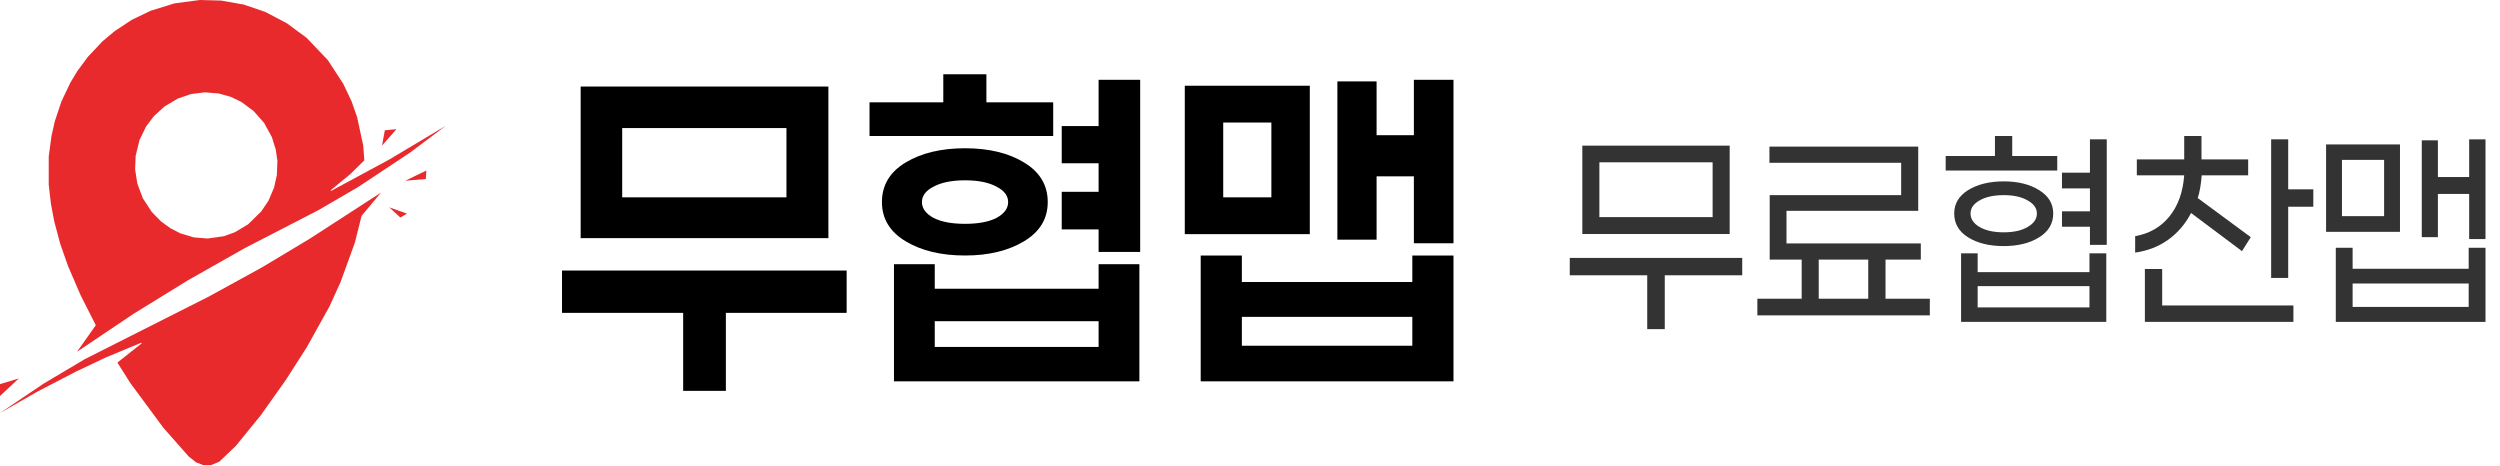
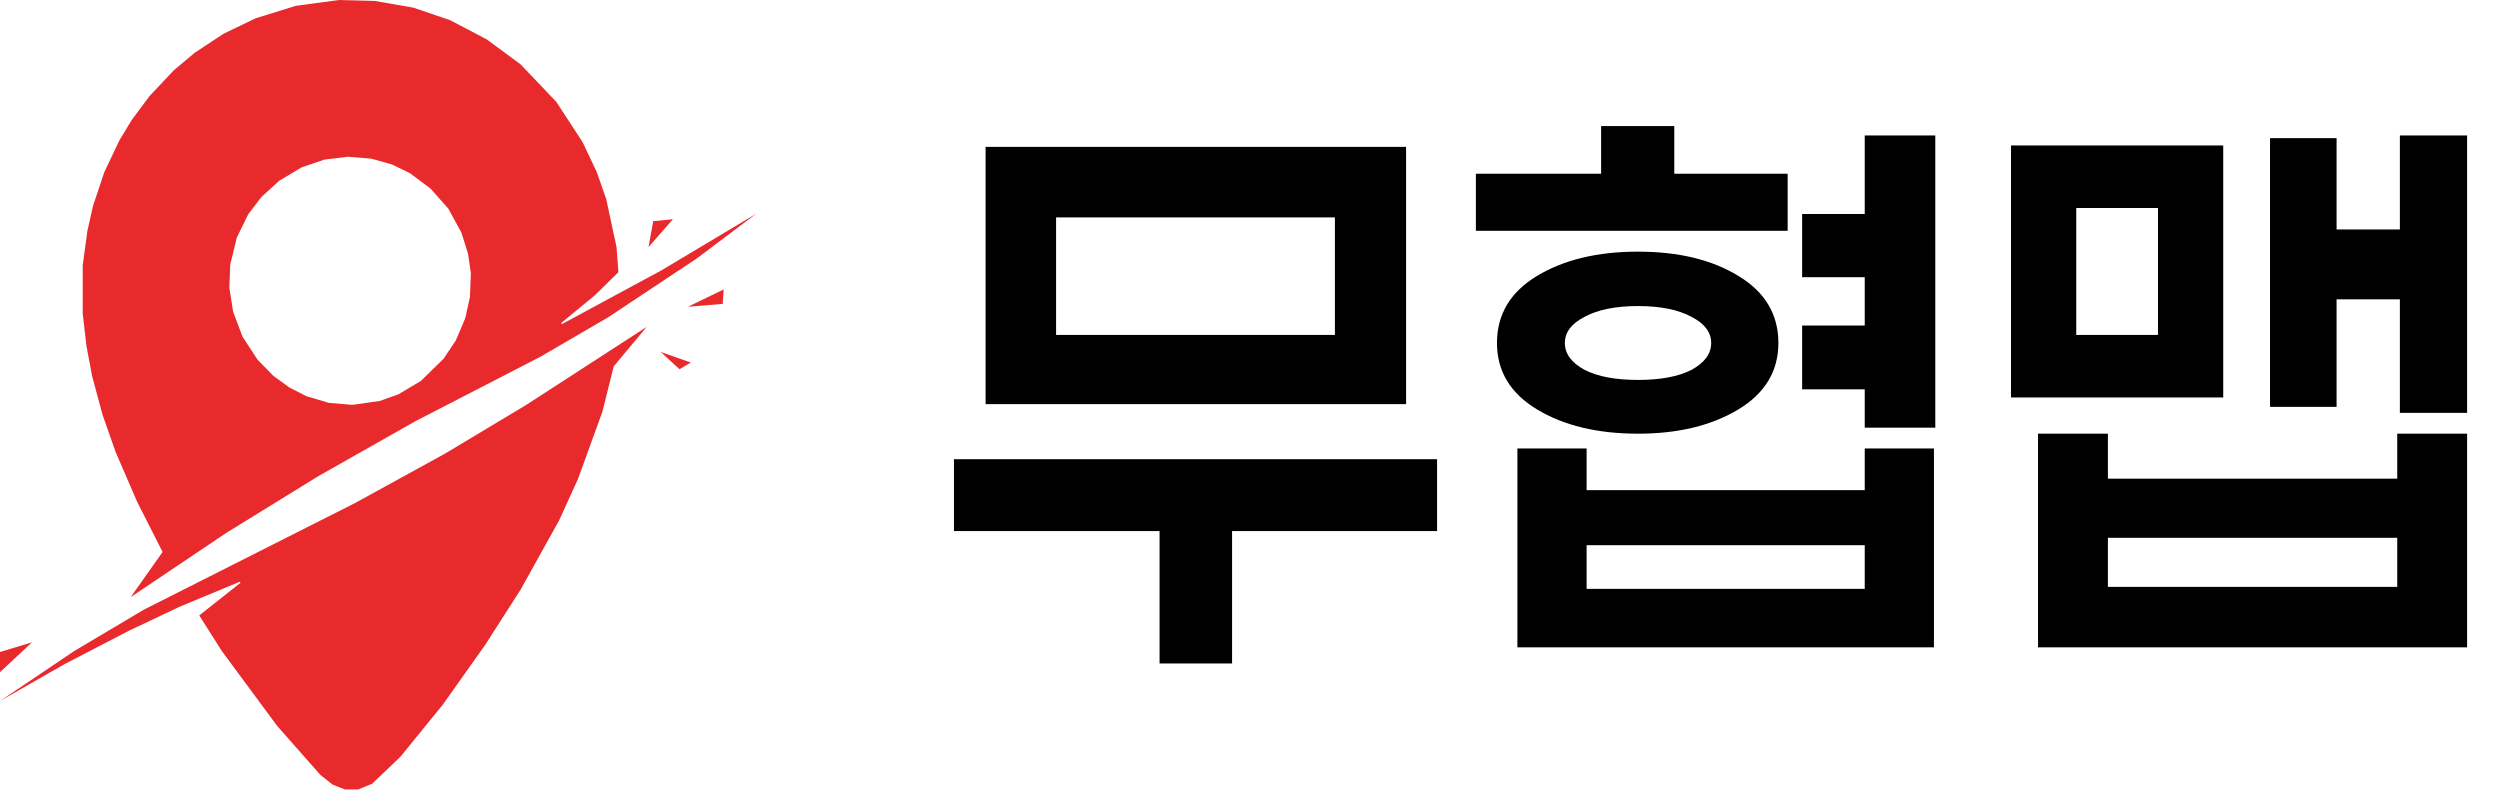
- <svg xmlns="http://www.w3.org/2000/svg" width="129" height="24" viewBox="0 0 129 24" fill="none">
+ <svg xmlns="http://www.w3.org/2000/svg" width="76" height="24" viewBox="0 0 76 24" fill="none">
  <path fill-rule="evenodd" clip-rule="evenodd" d="M0.971 19.528L0 19.82V20.434L0.971 19.528ZM20.086 10.699L20.657 11.225L21 11.021L20.086 10.699ZM19.657 9.939L16 12.307L13.514 13.798L10.8 15.289L4.372 18.534L2.257 19.791L0 21.311L1.943 20.2L3.914 19.177L5.457 18.446L7.286 17.686L7.314 17.715L6.057 18.709L6.743 19.791L8.428 22.071L9.743 23.561L10.114 23.854L10.486 24H10.886L11.314 23.825L12.172 23.006L13.457 21.427L14.743 19.615L15.829 17.92L17 15.815L17.572 14.558L18.314 12.512L18.657 11.138L19.657 9.939ZM22 8.799L20.914 9.325L21.971 9.238L22 8.799ZM20.457 6.665L19.857 6.724L19.714 7.513L20.457 6.665ZM23 6.49L20.114 8.215L17.086 9.851L17.057 9.822L18.086 8.975L18.8 8.273L18.743 7.513L18.429 6.051L18.143 5.233L17.714 4.327L16.914 3.099L15.829 1.959L14.8 1.199L13.686 0.614L12.572 0.234L11.4 0.029L10.314 0L9 0.175L7.771 0.556L6.8 1.023L5.914 1.608L5.286 2.134L4.543 2.923L4 3.654L3.629 4.268L3.171 5.233L2.829 6.256L2.657 7.016L2.514 8.068V9.53L2.629 10.524L2.8 11.43L3.114 12.599L3.514 13.739L4.171 15.259L4.943 16.78L3.972 18.154L6.886 16.195L9.686 14.47L12.629 12.804L16.429 10.845L18.486 9.647L21.172 7.864L23 6.49ZM10.572 4.765L11.286 4.823L11.914 4.999L12.457 5.262L13.086 5.73L13.629 6.343L14.028 7.074L14.229 7.717L14.314 8.302L14.286 9.033L14.143 9.676L13.857 10.349L13.486 10.904L12.8 11.576L12.114 11.986L11.543 12.19L10.714 12.307L10 12.248L9.314 12.044L8.8 11.781L8.314 11.43L7.828 10.933L7.371 10.232L7.086 9.472L6.972 8.741L7 8.039L7.2 7.221L7.543 6.519L7.943 5.993L8.486 5.496L9.171 5.087L9.857 4.853L10.572 4.765Z" fill="#E82A2D" />
  <path d="M43.687 16.145H37.455V20.169H35.251V16.145H29V13.96H43.687V16.145ZM48.233 14.9H56.688V13.633H58.792V19.678H46.129V13.633H48.233V14.9ZM64.08 14.552H72.876V13.184H75V19.678H61.956V13.184H64.08V14.552ZM48.233 17.902H56.688V16.574H48.233V17.902ZM64.08 17.84H72.876V16.349H64.08V17.84ZM49.796 7.65C51.025 7.65 52.04 7.895 52.842 8.385C53.657 8.875 54.063 9.556 54.063 10.427C54.063 11.285 53.656 11.959 52.842 12.449C52.027 12.939 51.011 13.184 49.796 13.184C48.567 13.184 47.545 12.939 46.73 12.449C45.916 11.959 45.508 11.285 45.508 10.427C45.508 9.556 45.916 8.875 46.73 8.385C47.545 7.895 48.567 7.65 49.796 7.65ZM58.833 13.001H56.688V11.836H54.785V9.897H56.688V8.426H54.785V6.506H56.688V4.118H58.833V13.001ZM75 12.551H72.956V9.1H71.032V12.368H69.009V4.199H71.032V6.976H72.956V4.118H75V12.551ZM42.745 12.286H29.962V4.464H42.745V12.286ZM67.586 12.082H61.135V4.423H67.586V12.082ZM49.796 9.304C49.115 9.304 48.574 9.414 48.173 9.631C47.772 9.835 47.572 10.101 47.572 10.427C47.572 10.754 47.772 11.027 48.173 11.245C48.574 11.449 49.115 11.55 49.796 11.55C50.477 11.55 51.018 11.449 51.419 11.245C51.82 11.027 52.02 10.754 52.02 10.427C52.02 10.101 51.819 9.835 51.419 9.631C51.018 9.414 50.477 9.304 49.796 9.304ZM32.105 10.182H40.581V6.609H32.105V10.182ZM63.118 10.182H65.603V6.323H63.118V10.182ZM50.898 5.282H54.345V7.017H44.867V5.282H48.674V3.832H50.898V5.282Z" fill="black" />
-   <g opacity="0.8">
-     <path d="M128.252 12.336H127.409V10.007H125.795V12.237H124.964V7.241H125.795V9.135H127.409V7.191H128.252V12.336ZM120.026 11.963V7.453H123.839V11.963H120.026ZM120.845 8.25V11.153H123.02V8.25H120.845ZM128.252 12.785V16.61H120.527V12.785H121.395V13.869H127.384V12.785H128.252ZM127.384 14.629H121.395V15.837H127.384V14.629Z" fill="black" />
-     <path d="M113.059 10.991C112.766 11.556 112.371 12.017 111.874 12.374C111.385 12.723 110.818 12.943 110.174 13.034V12.187C110.908 12.054 111.495 11.718 111.935 11.178C112.383 10.63 112.64 9.92 112.705 9.047H110.26V8.225H112.705V7.017H113.597V8.225H116.005V9.047H113.609C113.569 9.546 113.499 9.936 113.402 10.219L116.14 12.237L115.687 12.959L113.059 10.991ZM119.367 10.667H118.071V14.342H117.191V7.191H118.071V9.77H119.367V10.667ZM118.34 15.762V16.61H110.676V13.881H111.568V15.762H118.34Z" fill="black" />
-     <path d="M100.397 8.798V8.051H102.939V7.017H103.831V8.051H106.154V8.798H100.397ZM108.709 12.635H107.841V11.701H106.398V10.904H107.841V9.72H106.398V8.91H107.841V7.191H108.709V12.635ZM105.946 11.016C105.946 11.539 105.702 11.95 105.213 12.249C104.732 12.548 104.125 12.698 103.391 12.698C102.65 12.698 102.039 12.548 101.558 12.249C101.077 11.95 100.837 11.539 100.837 11.016C100.837 10.509 101.077 10.106 101.558 9.807C102.047 9.508 102.658 9.359 103.391 9.359C104.125 9.359 104.732 9.508 105.213 9.807C105.702 10.106 105.946 10.509 105.946 11.016ZM101.68 11.016C101.68 11.298 101.835 11.531 102.145 11.713C102.462 11.896 102.878 11.988 103.391 11.988C103.905 11.988 104.316 11.896 104.626 11.713C104.944 11.531 105.103 11.298 105.103 11.016C105.103 10.742 104.944 10.518 104.626 10.343C104.316 10.16 103.905 10.069 103.391 10.069C102.878 10.069 102.462 10.16 102.145 10.343C101.835 10.518 101.68 10.742 101.68 11.016ZM108.684 13.072V16.61H101.191V13.072H102.047V14.043H107.816V13.072H108.684ZM107.816 14.766H102.047V15.862H107.816V14.766Z" fill="black" />
-     <path d="M99.579 16.273H90.68V15.414H92.966V13.395H91.316V10.069H98.1V8.4H91.303V7.565H98.98V10.879H92.183V12.561H99.114V13.395H97.293V15.414H99.579V16.273ZM96.401 15.414V13.395H93.846V15.414H96.401Z" fill="black" />
-     <path d="M81.648 12.075V7.515H89.251V12.075H81.648ZM82.528 8.375V11.203H88.371V8.375H82.528ZM85.902 14.205V16.983H84.997V14.205H81V13.308H89.899V14.205H85.902Z" fill="black" />
-   </g>
</svg>
